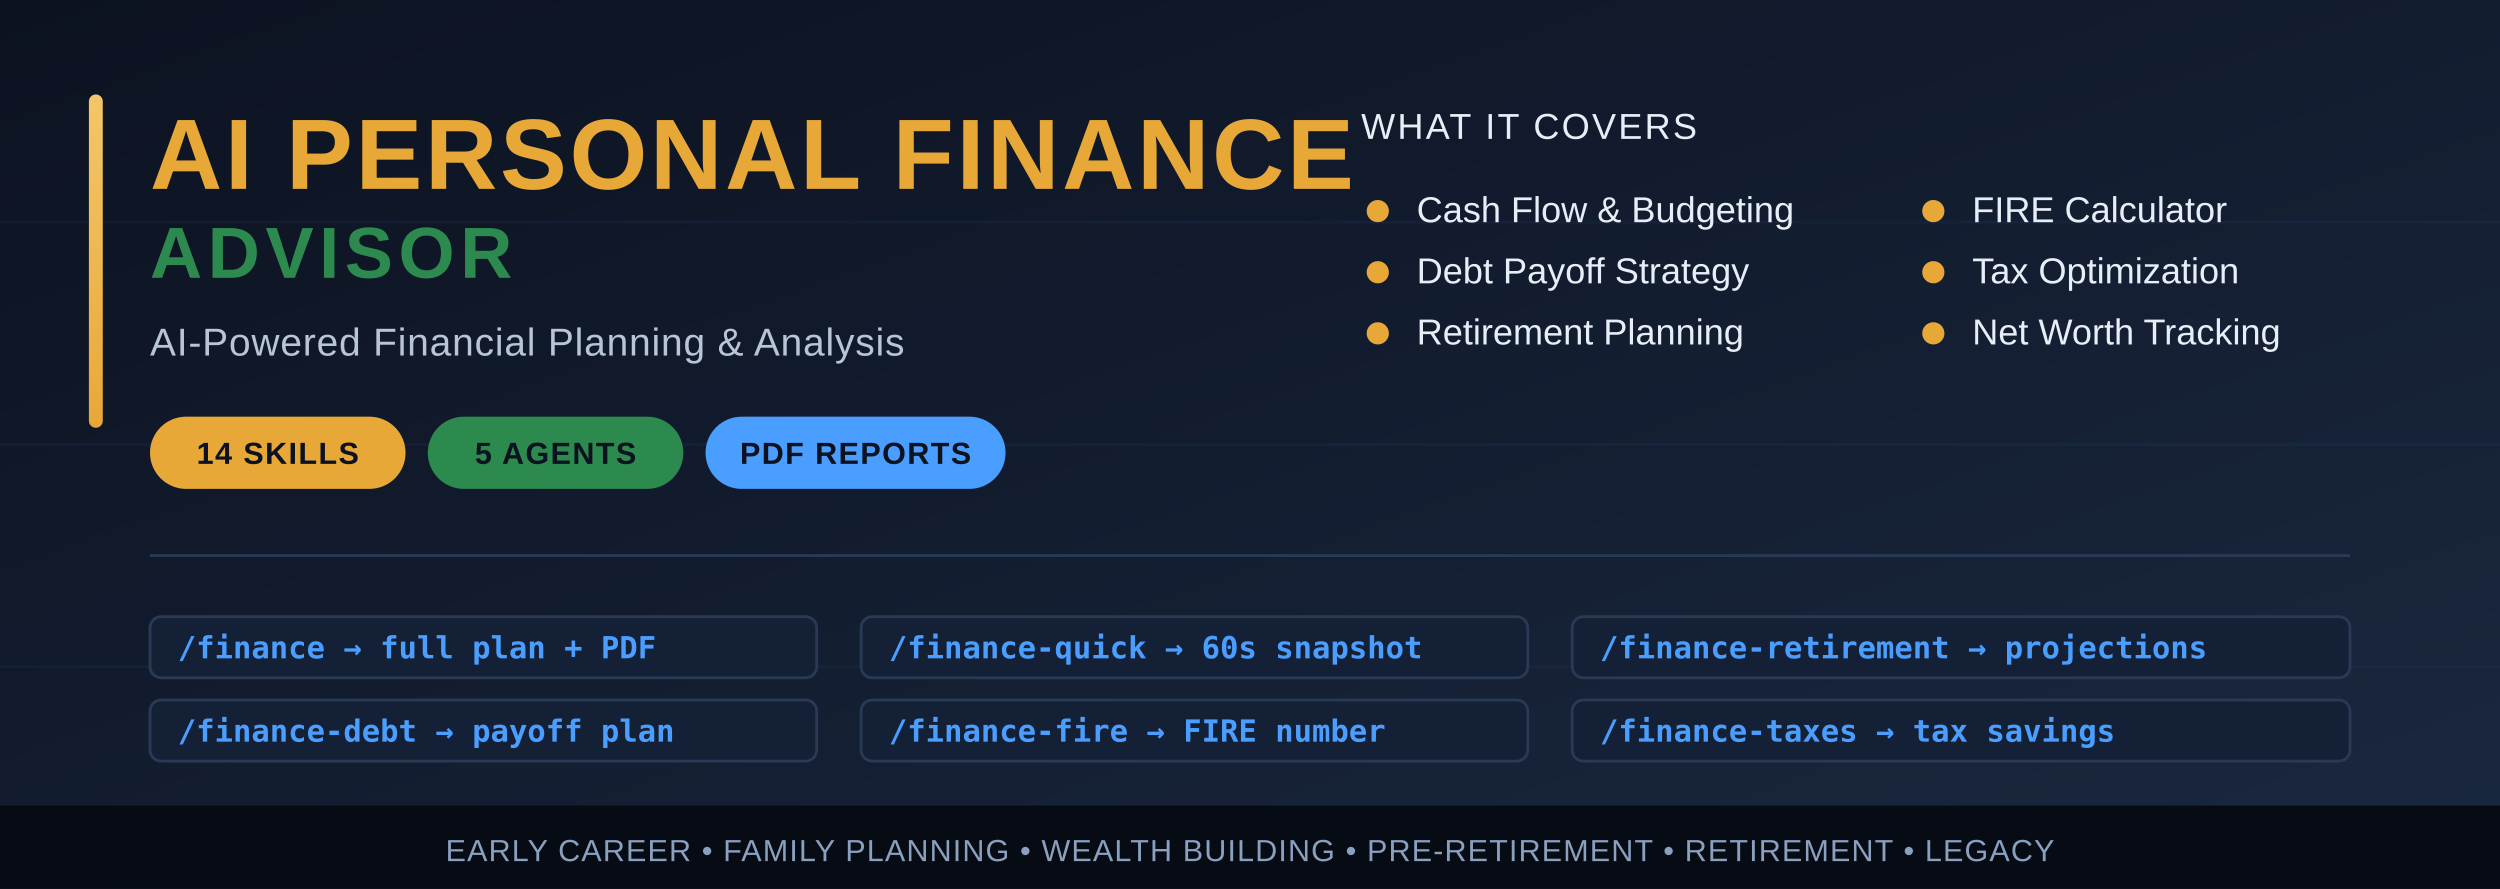
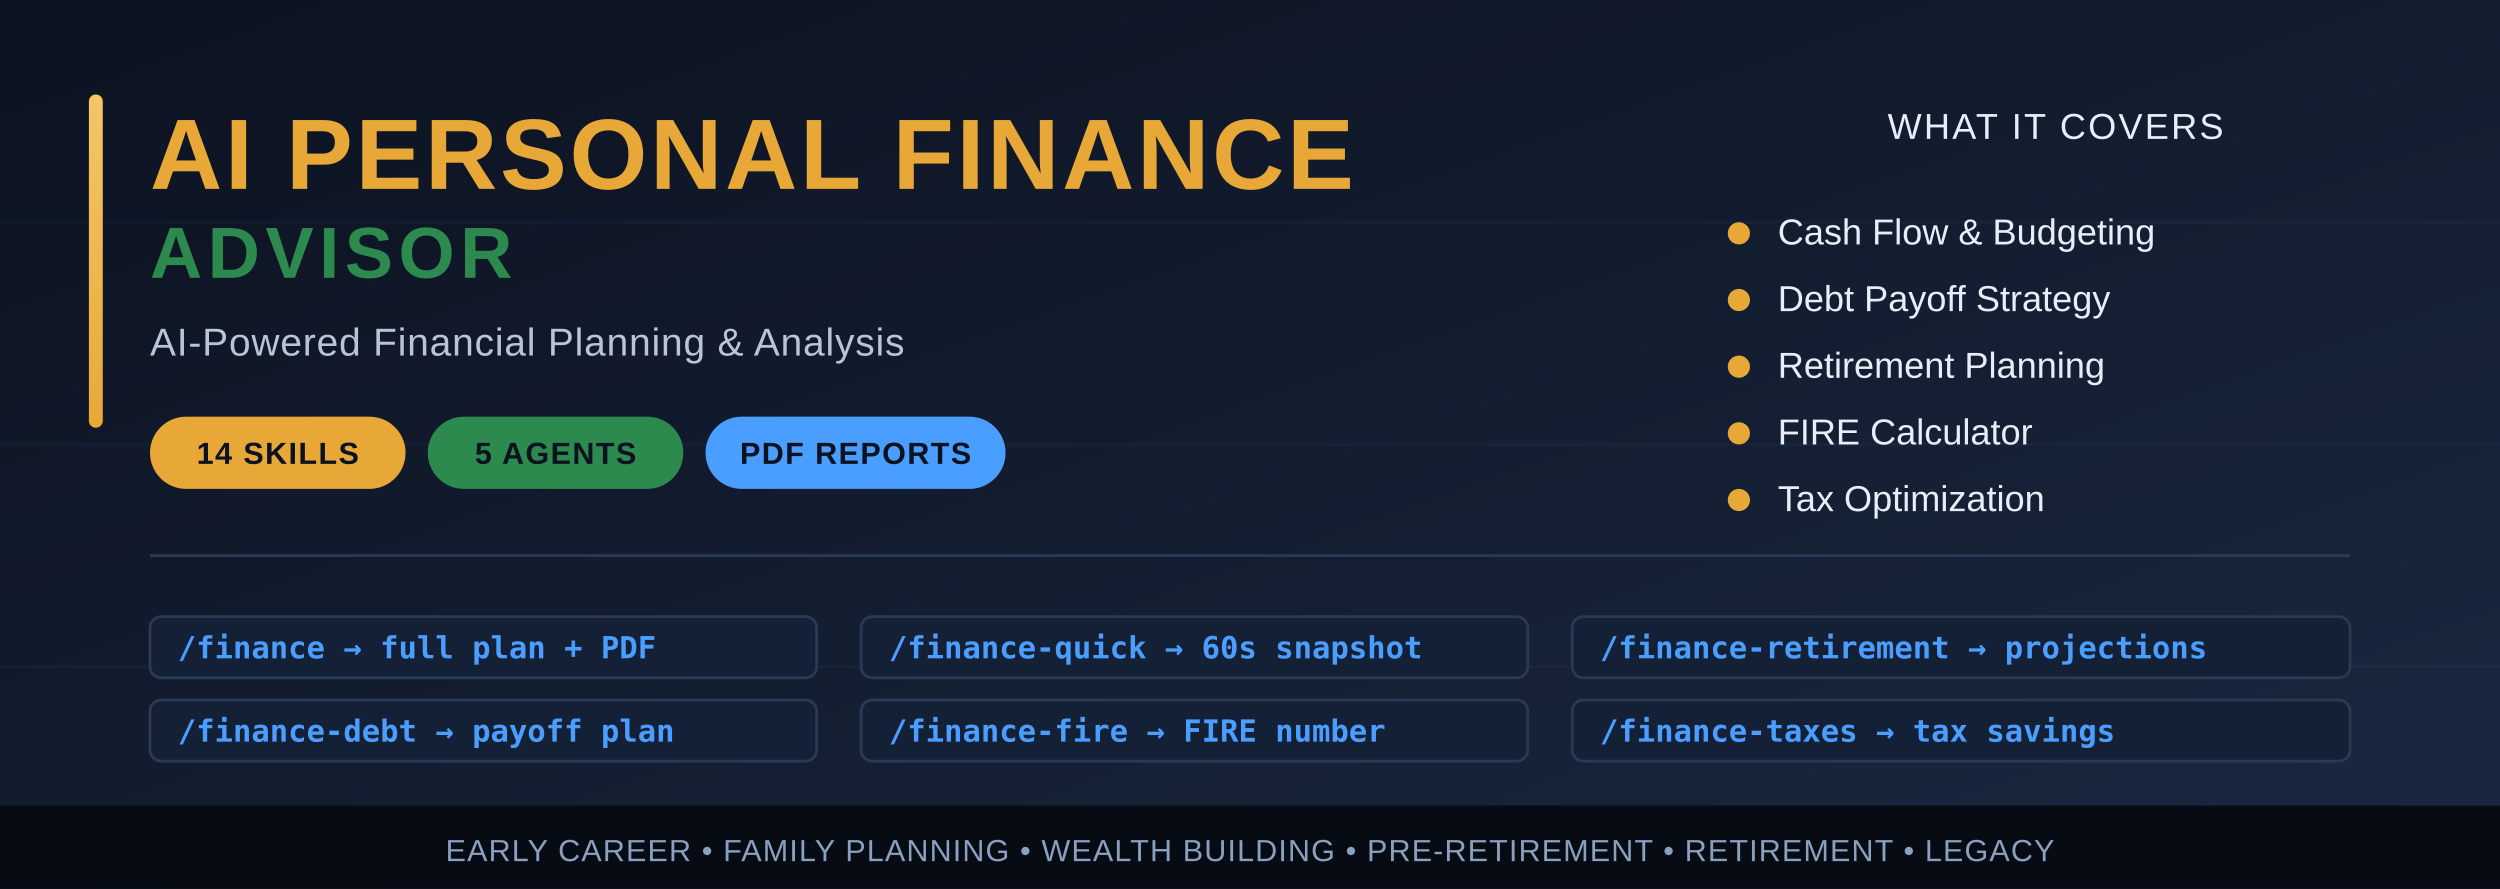
<svg xmlns="http://www.w3.org/2000/svg" viewBox="0 0 900 320" width="900" height="320" role="img" aria-label="AI Personal Finance Advisor">
  <defs>
    <linearGradient id="bg" x1="0" y1="0" x2="1" y2="1">
      <stop offset="0%" stop-color="#0c1220" />
      <stop offset="100%" stop-color="#1a2840" />
    </linearGradient>
    <linearGradient id="goldBar" x1="0" y1="0" x2="0" y2="1">
      <stop offset="0%" stop-color="#f4c668" />
      <stop offset="100%" stop-color="#e8a838" />
    </linearGradient>
    <style>
      .title { font-family: 'Helvetica Neue', Arial, sans-serif; font-weight: 800; font-size: 36px; letter-spacing: 1px; fill: #e8a838; }
      .subtitle { font-family: 'Helvetica Neue', Arial, sans-serif; font-weight: 700; font-size: 26px; letter-spacing: 2px; fill: #2d8a4e; }
      .tagline { font-family: 'Helvetica Neue', Arial, sans-serif; font-weight: 500; font-size: 14px; fill: #b8c5d6; letter-spacing: 0.3px; }
      .badge { font-family: 'Helvetica Neue', Arial, sans-serif; font-weight: 700; font-size: 11px; fill: #0c1220; letter-spacing: 0.5px; }
      .feature { font-family: 'Helvetica Neue', Arial, sans-serif; font-weight: 500; font-size: 13px; fill: #e8eef7; }
      .cmd { font-family: 'SF Mono', Menlo, Consolas, monospace; font-weight: 600; font-size: 11px; fill: #4a9eff; }
      .footer { font-family: 'Helvetica Neue', Arial, sans-serif; font-weight: 500; font-size: 11px; fill: #8aa0bf; letter-spacing: 0.4px; }
    </style>
  </defs>
  <rect width="900" height="320" fill="url(#bg)" />
  <g opacity="0.05" stroke="#4a9eff" stroke-width="1">
    <line x1="0" y1="80" x2="900" y2="80" />
    <line x1="0" y1="160" x2="900" y2="160" />
    <line x1="0" y1="240" x2="900" y2="240" />
  </g>
  <rect x="32" y="34" width="5" height="120" rx="2.5" fill="url(#goldBar)" />
  <text x="54" y="68" class="title">AI PERSONAL FINANCE</text>
  <text x="54" y="100" class="subtitle">ADVISOR</text>
  <text x="54" y="128" class="tagline">AI-Powered Financial Planning &amp; Analysis</text>
  <g>
    <rect x="54" y="150" width="92" height="26" rx="13" fill="#e8a838" />
    <text x="100" y="167" class="badge" text-anchor="middle">14 SKILLS</text>
    <rect x="154" y="150" width="92" height="26" rx="13" fill="#2d8a4e" />
    <text x="200" y="167" class="badge" text-anchor="middle" fill="#ffffff">5 AGENTS</text>
    <rect x="254" y="150" width="108" height="26" rx="13" fill="#4a9eff" />
    <text x="308" y="167" class="badge" text-anchor="middle" fill="#0c1220">PDF REPORTS</text>
  </g>
-   <g transform="translate(490, 50)">
-     <text x="0" y="0" class="feature" font-weight="700" fill="#e8a838" font-size="13" letter-spacing="0.8">WHAT IT COVERS</text>
-     <g transform="translate(0, 20)">
+   <g transform="translate(620, 50)">
+     <text x="120" y="0" class="feature" font-weight="700" fill="#e8a838" font-size="13" letter-spacing="0.8" text-anchor="middle">WHAT IT COVERS</text>
+     <g transform="translate(0, 28)">
      <circle cx="6" cy="6" r="4" fill="#e8a838" />
      <text x="20" y="10" class="feature">Cash Flow &amp; Budgeting</text>
    </g>
-     <g transform="translate(0, 42)">
+     <g transform="translate(0, 52)">
      <circle cx="6" cy="6" r="4" fill="#e8a838" />
      <text x="20" y="10" class="feature">Debt Payoff Strategy</text>
    </g>
-     <g transform="translate(0, 64)">
+     <g transform="translate(0, 76)">
      <circle cx="6" cy="6" r="4" fill="#e8a838" />
      <text x="20" y="10" class="feature">Retirement Planning</text>
    </g>
-     <g transform="translate(200, 20)">
+     <g transform="translate(0, 100)">
      <circle cx="6" cy="6" r="4" fill="#e8a838" />
      <text x="20" y="10" class="feature">FIRE Calculator</text>
    </g>
-     <g transform="translate(200, 42)">
+     <g transform="translate(0, 124)">
      <circle cx="6" cy="6" r="4" fill="#e8a838" />
      <text x="20" y="10" class="feature">Tax Optimization</text>
-     </g>
-     <g transform="translate(200, 64)">
-       <circle cx="6" cy="6" r="4" fill="#e8a838" />
-       <text x="20" y="10" class="feature">Net Worth Tracking</text>
    </g>
  </g>
  <line x1="54" y1="200" x2="846" y2="200" stroke="#2a3a55" stroke-width="1" />
  <g transform="translate(54, 222)">
    <rect x="0" y="0" width="240" height="22" rx="4" fill="#142036" stroke="#2a3a55" />
    <text x="10" y="15" class="cmd">/finance → full plan + PDF</text>
    <rect x="256" y="0" width="240" height="22" rx="4" fill="#142036" stroke="#2a3a55" />
    <text x="266" y="15" class="cmd">/finance-quick → 60s snapshot</text>
    <rect x="512" y="0" width="280" height="22" rx="4" fill="#142036" stroke="#2a3a55" />
    <text x="522" y="15" class="cmd">/finance-retirement → projections</text>
    <rect x="0" y="30" width="240" height="22" rx="4" fill="#142036" stroke="#2a3a55" />
    <text x="10" y="45" class="cmd">/finance-debt → payoff plan</text>
    <rect x="256" y="30" width="240" height="22" rx="4" fill="#142036" stroke="#2a3a55" />
    <text x="266" y="45" class="cmd">/finance-fire → FIRE number</text>
    <rect x="512" y="30" width="280" height="22" rx="4" fill="#142036" stroke="#2a3a55" />
    <text x="522" y="45" class="cmd">/finance-taxes → tax savings</text>
  </g>
  <rect x="0" y="290" width="900" height="30" fill="#070b14" />
  <text x="450" y="310" class="footer" text-anchor="middle">EARLY CAREER  •  FAMILY PLANNING  •  WEALTH BUILDING  •  PRE-RETIREMENT  •  RETIREMENT  •  LEGACY</text>
</svg>
